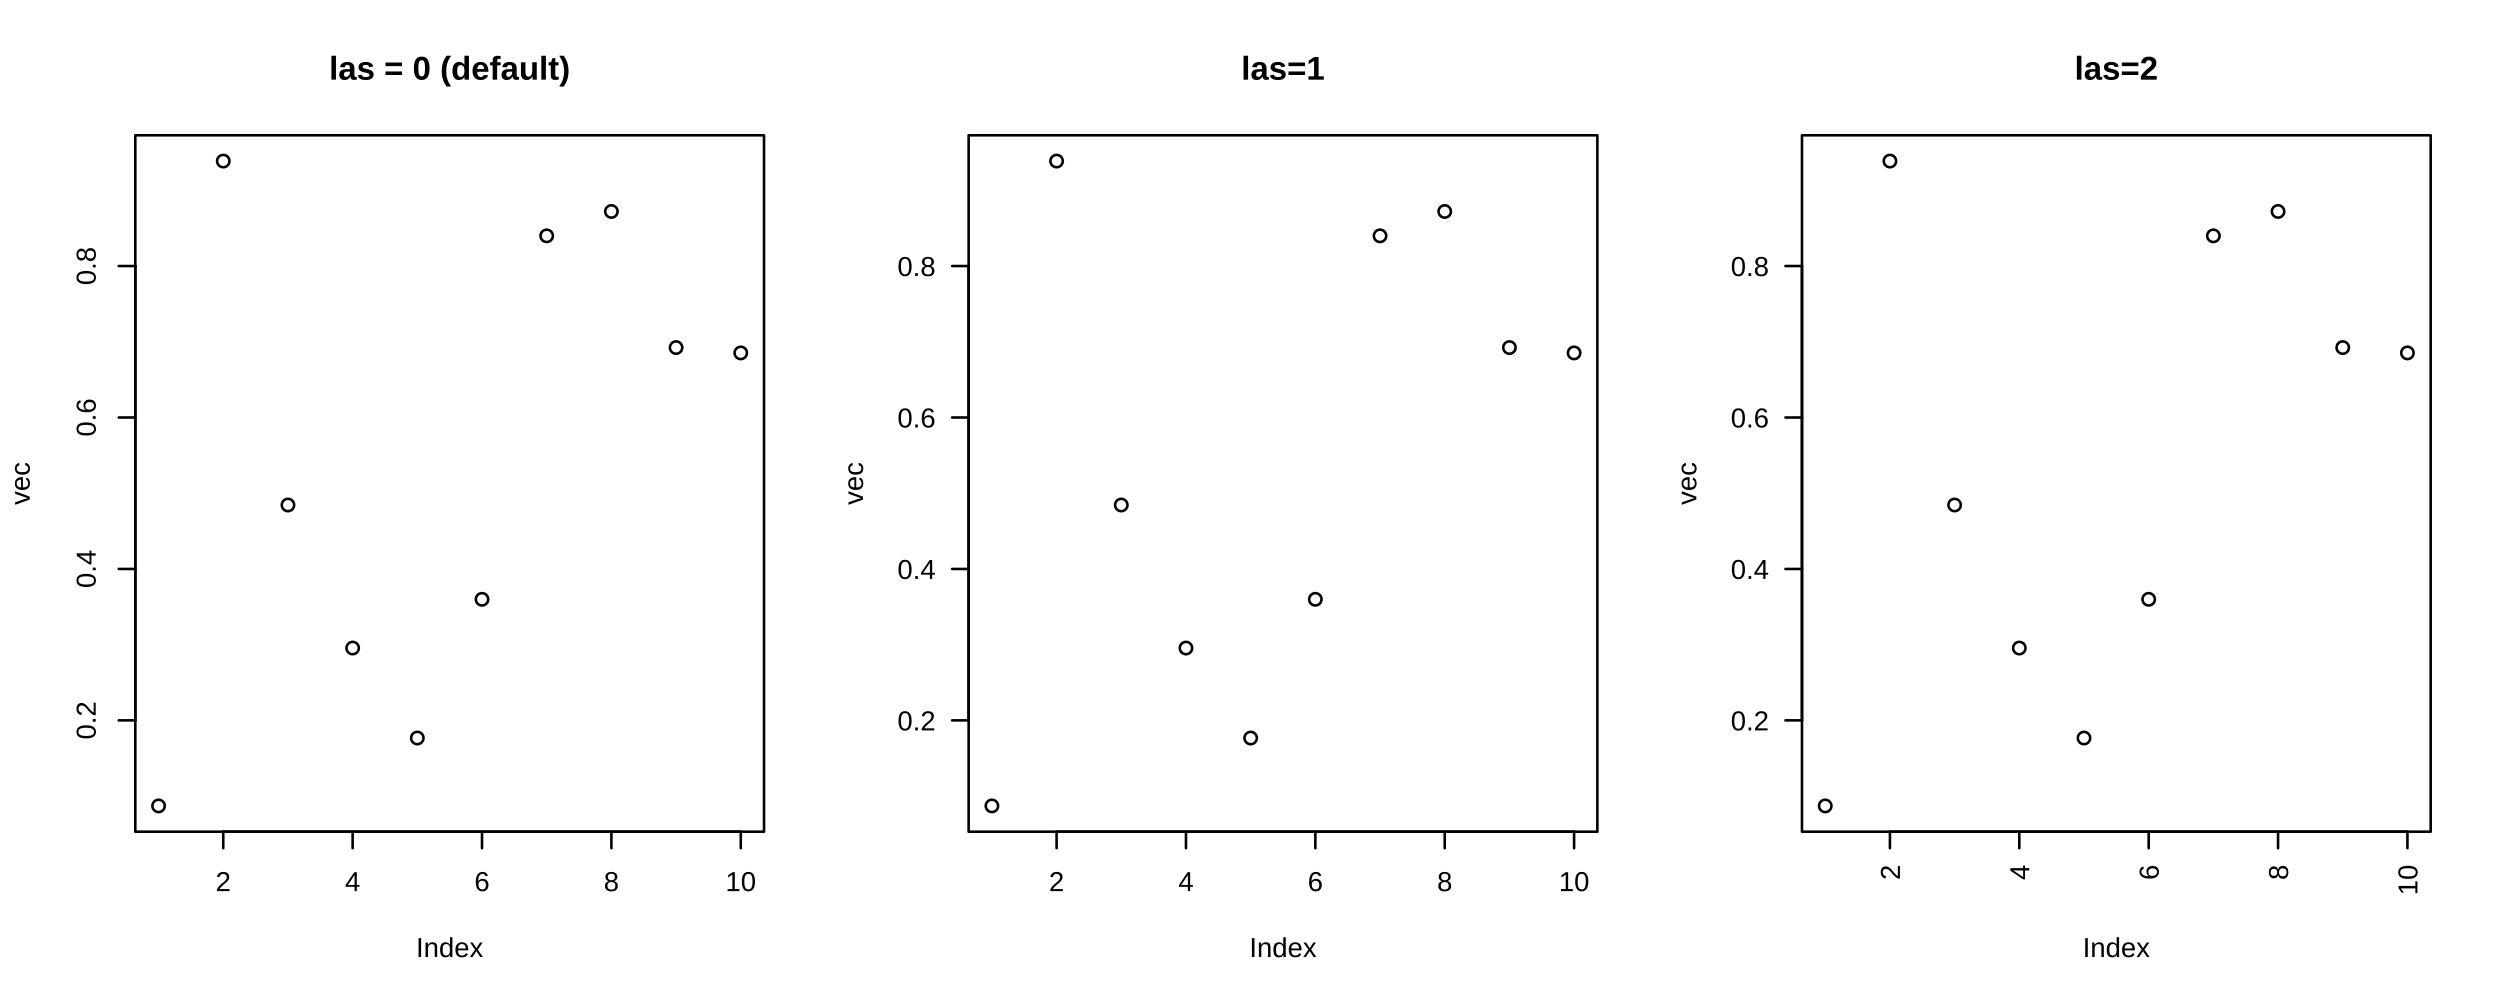
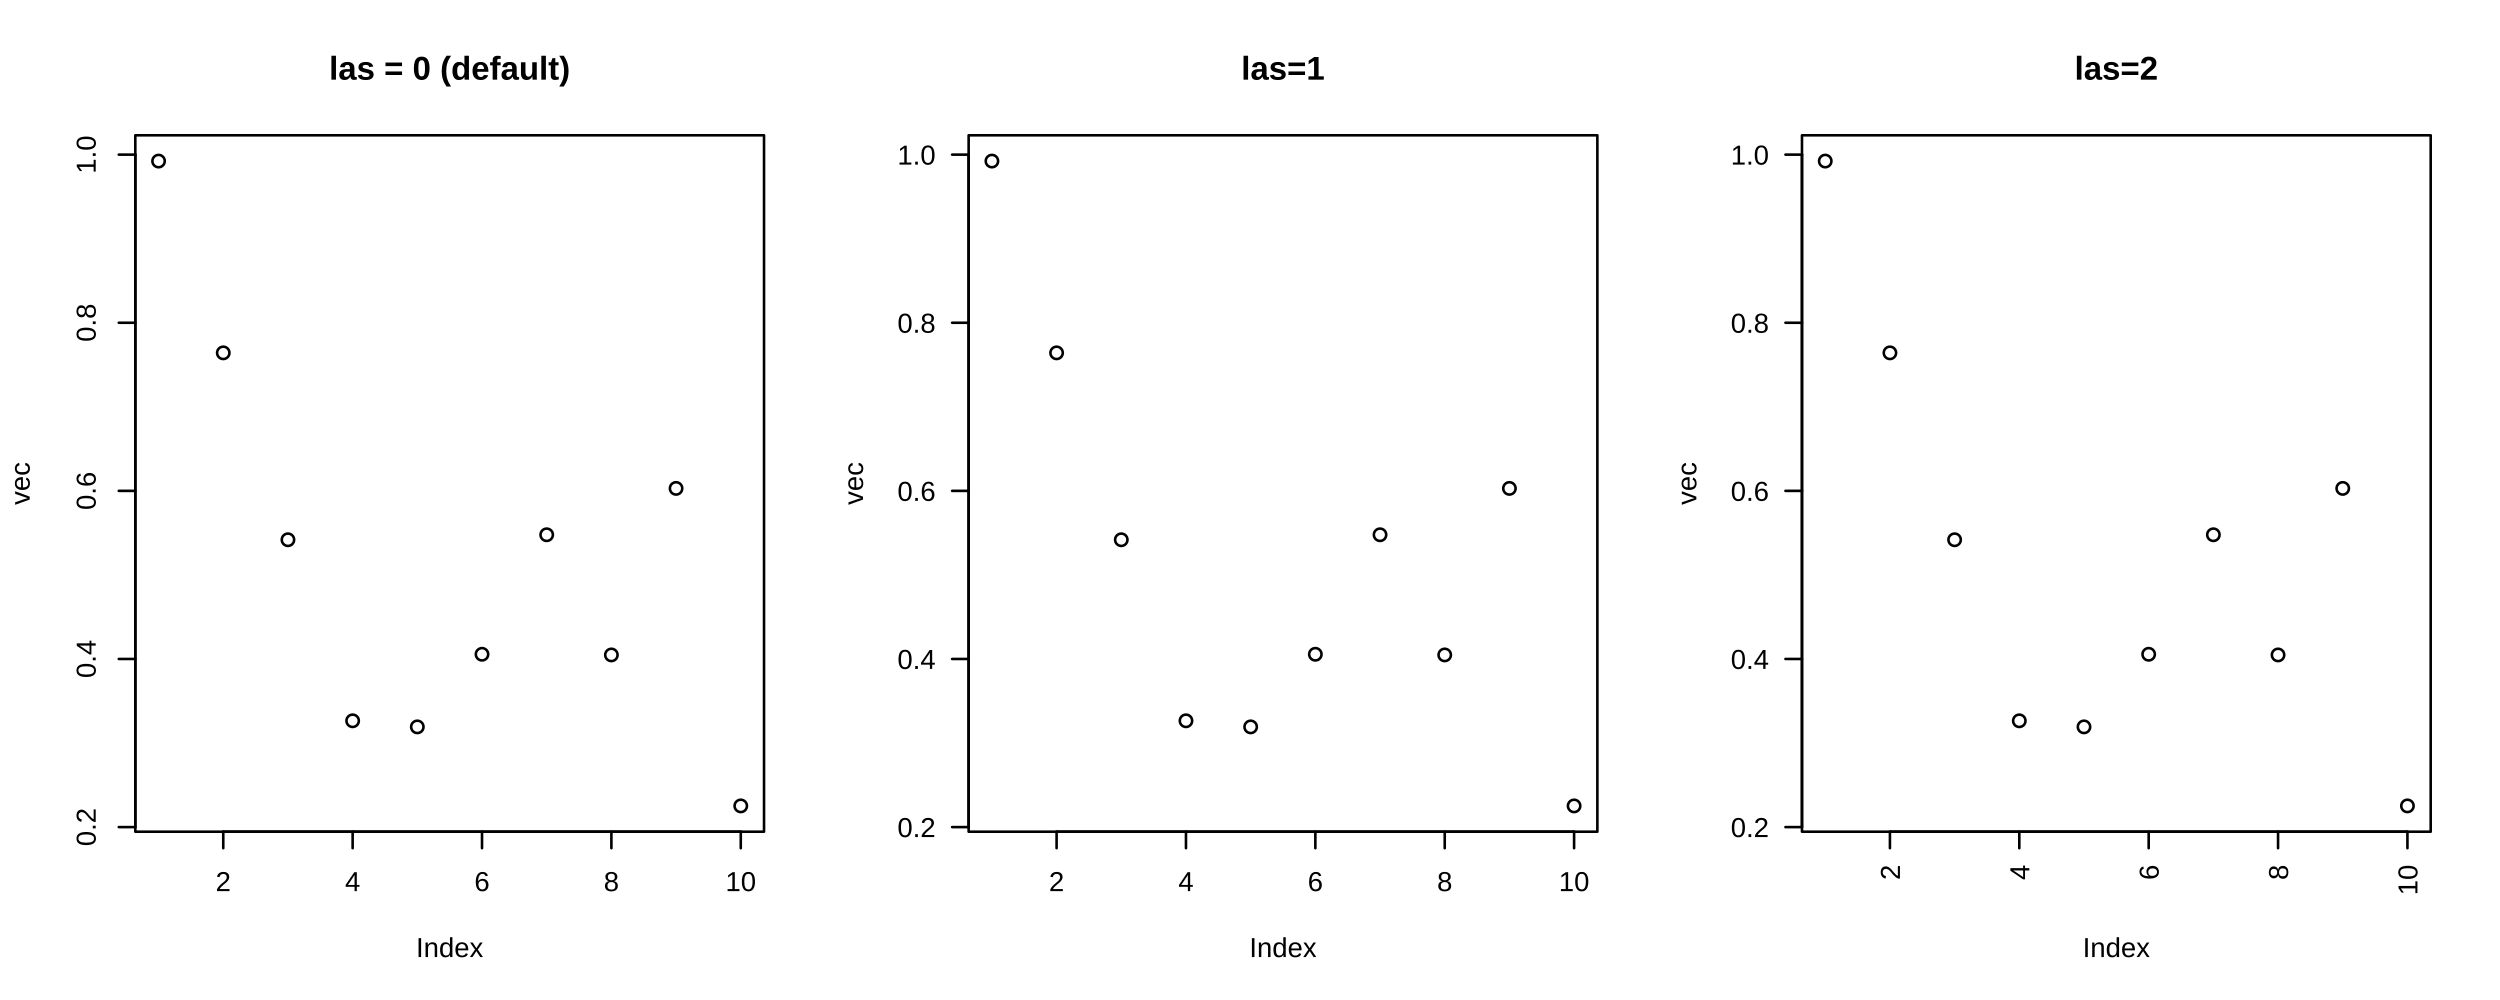
<svg xmlns="http://www.w3.org/2000/svg" class="svglite" width="720.00pt" height="288.00pt" viewBox="0 0 720.00 288.00">
  <defs>
    <style type="text/css">
    .svglite line, .svglite polyline, .svglite polygon, .svglite path, .svglite rect, .svglite circle {
      fill: none;
      stroke: #000000;
      stroke-linecap: round;
      stroke-linejoin: round;
      stroke-miterlimit: 10.00;
    }
    .svglite text {
      white-space: pre;
    }
  </style>
  </defs>
  <rect width="100%" height="100%" style="stroke: none; fill: #FFFFFF;" />
  <defs>
    <clipPath id="cpMC4wMHw3MjAuMDB8MC4wMHwyODguMDA=">
      <rect x="0.00" y="0.00" width="720.00" height="288.00" />
    </clipPath>
  </defs>
  <g clip-path="url(#cpMC4wMHw3MjAuMDB8MC4wMHwyODguMDA=)">
</g>
  <defs>
    <clipPath id="cpMzguOTd8MjIwLjA0fDM4Ljk3fDIzOS41Mw==">
      <rect x="38.97" y="38.97" width="181.08" height="200.56" />
    </clipPath>
  </defs>
  <g clip-path="url(#cpMzguOTd8MjIwLjA0fDM4Ljk3fDIzOS41Mw==)">
-     <circle cx="45.67" cy="232.10" r="1.78" style="stroke-width: 0.75;" />
-     <circle cx="64.30" cy="46.39" r="1.78" style="stroke-width: 0.75;" />
-     <circle cx="82.93" cy="145.44" r="1.78" style="stroke-width: 0.75;" />
-     <circle cx="101.56" cy="186.64" r="1.78" style="stroke-width: 0.75;" />
-     <circle cx="120.19" cy="212.55" r="1.78" style="stroke-width: 0.75;" />
-     <circle cx="138.82" cy="172.60" r="1.78" style="stroke-width: 0.75;" />
-     <circle cx="157.45" cy="67.92" r="1.78" style="stroke-width: 0.75;" />
-     <circle cx="176.08" cy="60.90" r="1.78" style="stroke-width: 0.75;" />
-     <circle cx="194.71" cy="100.10" r="1.78" style="stroke-width: 0.75;" />
-     <circle cx="213.34" cy="101.64" r="1.78" style="stroke-width: 0.75;" />
+     <circle cx="45.67" cy="46.39" r="1.78" style="stroke-width: 0.75;" />
+     <circle cx="64.30" cy="101.62" r="1.78" style="stroke-width: 0.75;" />
+     <circle cx="82.93" cy="155.45" r="1.78" style="stroke-width: 0.75;" />
+     <circle cx="101.56" cy="207.59" r="1.78" style="stroke-width: 0.75;" />
+     <circle cx="120.19" cy="209.34" r="1.78" style="stroke-width: 0.75;" />
+     <circle cx="138.82" cy="188.43" r="1.78" style="stroke-width: 0.75;" />
+     <circle cx="157.45" cy="154.01" r="1.78" style="stroke-width: 0.75;" />
+     <circle cx="176.08" cy="188.62" r="1.78" style="stroke-width: 0.75;" />
+     <circle cx="194.71" cy="140.66" r="1.78" style="stroke-width: 0.75;" />
+     <circle cx="213.34" cy="232.10" r="1.78" style="stroke-width: 0.75;" />
  </g>
  <g clip-path="url(#cpMC4wMHw3MjAuMDB8MC4wMHwyODguMDA=)">
    <line x1="64.30" y1="239.53" x2="213.34" y2="239.53" style="stroke-width: 0.75;" />
    <line x1="64.30" y1="239.53" x2="64.30" y2="244.28" style="stroke-width: 0.75;" />
    <line x1="101.56" y1="239.53" x2="101.56" y2="244.28" style="stroke-width: 0.75;" />
    <line x1="138.82" y1="239.53" x2="138.82" y2="244.28" style="stroke-width: 0.75;" />
    <line x1="176.08" y1="239.53" x2="176.08" y2="244.28" style="stroke-width: 0.75;" />
    <line x1="213.34" y1="239.53" x2="213.34" y2="244.28" style="stroke-width: 0.75;" />
    <text x="64.30" y="256.64" text-anchor="middle" style="font-size: 7.92px; font-family: &quot;Liberation Sans&quot;;" textLength="5.03px" lengthAdjust="spacingAndGlyphs">2</text>
    <text x="101.56" y="256.64" text-anchor="middle" style="font-size: 7.92px; font-family: &quot;Liberation Sans&quot;;" textLength="5.03px" lengthAdjust="spacingAndGlyphs">4</text>
    <text x="138.82" y="256.64" text-anchor="middle" style="font-size: 7.92px; font-family: &quot;Liberation Sans&quot;;" textLength="5.03px" lengthAdjust="spacingAndGlyphs">6</text>
    <text x="176.08" y="256.64" text-anchor="middle" style="font-size: 7.92px; font-family: &quot;Liberation Sans&quot;;" textLength="5.03px" lengthAdjust="spacingAndGlyphs">8</text>
    <text x="213.34" y="256.64" text-anchor="middle" style="font-size: 7.92px; font-family: &quot;Liberation Sans&quot;;" textLength="10.07px" lengthAdjust="spacingAndGlyphs">10</text>
-     <line x1="38.97" y1="207.47" x2="38.97" y2="76.62" style="stroke-width: 0.75;" />
-     <line x1="38.97" y1="207.47" x2="34.21" y2="207.47" style="stroke-width: 0.75;" />
-     <line x1="38.97" y1="163.86" x2="34.21" y2="163.86" style="stroke-width: 0.75;" />
-     <line x1="38.97" y1="120.24" x2="34.21" y2="120.24" style="stroke-width: 0.75;" />
-     <line x1="38.97" y1="76.62" x2="34.21" y2="76.62" style="stroke-width: 0.75;" />
-     <text transform="translate(27.56,207.47) rotate(-90)" text-anchor="middle" style="font-size: 7.92px; font-family: &quot;Liberation Sans&quot;;" textLength="12.58px" lengthAdjust="spacingAndGlyphs">0.2</text>
-     <text transform="translate(27.56,163.86) rotate(-90)" text-anchor="middle" style="font-size: 7.92px; font-family: &quot;Liberation Sans&quot;;" textLength="12.58px" lengthAdjust="spacingAndGlyphs">0.4</text>
-     <text transform="translate(27.56,120.24) rotate(-90)" text-anchor="middle" style="font-size: 7.92px; font-family: &quot;Liberation Sans&quot;;" textLength="12.58px" lengthAdjust="spacingAndGlyphs">0.6</text>
-     <text transform="translate(27.56,76.62) rotate(-90)" text-anchor="middle" style="font-size: 7.92px; font-family: &quot;Liberation Sans&quot;;" textLength="12.58px" lengthAdjust="spacingAndGlyphs">0.8</text>
+     <line x1="38.97" y1="238.20" x2="38.97" y2="44.53" style="stroke-width: 0.75;" />
+     <line x1="38.97" y1="238.20" x2="34.21" y2="238.20" style="stroke-width: 0.75;" />
+     <line x1="38.97" y1="189.78" x2="34.21" y2="189.78" style="stroke-width: 0.75;" />
+     <line x1="38.97" y1="141.37" x2="34.21" y2="141.37" style="stroke-width: 0.75;" />
+     <line x1="38.97" y1="92.95" x2="34.21" y2="92.95" style="stroke-width: 0.75;" />
+     <line x1="38.97" y1="44.53" x2="34.21" y2="44.53" style="stroke-width: 0.75;" />
+     <text transform="translate(27.56,238.20) rotate(-90)" text-anchor="middle" style="font-size: 7.92px; font-family: &quot;Liberation Sans&quot;;" textLength="12.58px" lengthAdjust="spacingAndGlyphs">0.2</text>
+     <text transform="translate(27.56,189.78) rotate(-90)" text-anchor="middle" style="font-size: 7.92px; font-family: &quot;Liberation Sans&quot;;" textLength="12.58px" lengthAdjust="spacingAndGlyphs">0.4</text>
+     <text transform="translate(27.56,141.37) rotate(-90)" text-anchor="middle" style="font-size: 7.92px; font-family: &quot;Liberation Sans&quot;;" textLength="12.58px" lengthAdjust="spacingAndGlyphs">0.6</text>
+     <text transform="translate(27.56,92.95) rotate(-90)" text-anchor="middle" style="font-size: 7.92px; font-family: &quot;Liberation Sans&quot;;" textLength="12.58px" lengthAdjust="spacingAndGlyphs">0.8</text>
+     <text transform="translate(27.56,44.53) rotate(-90)" text-anchor="middle" style="font-size: 7.92px; font-family: &quot;Liberation Sans&quot;;" textLength="12.58px" lengthAdjust="spacingAndGlyphs">1.0</text>
    <polygon points="38.97,239.53 220.04,239.53 220.04,38.97 38.97,38.97 " style="stroke-width: 0.75;" />
  </g>
  <defs>
    <clipPath id="cpMC4wMHwyNDAuMDB8MC4wMHwyODguMDA=">
      <rect x="0.00" y="0.00" width="240.00" height="288.00" />
    </clipPath>
  </defs>
  <g clip-path="url(#cpMC4wMHwyNDAuMDB8MC4wMHwyODguMDA=)">
    <text x="129.50" y="22.95" text-anchor="middle" style="font-size: 9.50px; font-weight: bold; font-family: &quot;Liberation Sans&quot;;" textLength="86.82px" lengthAdjust="spacingAndGlyphs">las = 0 (default)</text>
    <text x="129.50" y="275.64" text-anchor="middle" style="font-size: 7.92px; font-family: &quot;Liberation Sans&quot;;" textLength="21.77px" lengthAdjust="spacingAndGlyphs">Index</text>
    <text transform="translate(8.55,139.25) rotate(-90)" text-anchor="middle" style="font-size: 7.92px; font-family: &quot;Liberation Sans&quot;;" textLength="13.90px" lengthAdjust="spacingAndGlyphs">vec</text>
  </g>
  <defs>
    <clipPath id="cpMjc4Ljk3fDQ2MC4wNHwzOC45N3wyMzkuNTM=">
      <rect x="278.97" y="38.97" width="181.08" height="200.56" />
    </clipPath>
  </defs>
  <g clip-path="url(#cpMjc4Ljk3fDQ2MC4wNHwzOC45N3wyMzkuNTM=)">
-     <circle cx="285.67" cy="232.10" r="1.78" style="stroke-width: 0.75;" />
-     <circle cx="304.30" cy="46.39" r="1.78" style="stroke-width: 0.75;" />
-     <circle cx="322.93" cy="145.44" r="1.78" style="stroke-width: 0.75;" />
-     <circle cx="341.56" cy="186.64" r="1.78" style="stroke-width: 0.75;" />
-     <circle cx="360.19" cy="212.55" r="1.78" style="stroke-width: 0.75;" />
-     <circle cx="378.82" cy="172.60" r="1.78" style="stroke-width: 0.75;" />
-     <circle cx="397.45" cy="67.92" r="1.78" style="stroke-width: 0.75;" />
-     <circle cx="416.08" cy="60.90" r="1.78" style="stroke-width: 0.75;" />
-     <circle cx="434.71" cy="100.10" r="1.78" style="stroke-width: 0.75;" />
-     <circle cx="453.34" cy="101.64" r="1.78" style="stroke-width: 0.75;" />
+     <circle cx="285.67" cy="46.39" r="1.78" style="stroke-width: 0.75;" />
+     <circle cx="304.30" cy="101.62" r="1.78" style="stroke-width: 0.75;" />
+     <circle cx="322.93" cy="155.45" r="1.78" style="stroke-width: 0.75;" />
+     <circle cx="341.56" cy="207.59" r="1.78" style="stroke-width: 0.75;" />
+     <circle cx="360.19" cy="209.34" r="1.78" style="stroke-width: 0.75;" />
+     <circle cx="378.82" cy="188.43" r="1.78" style="stroke-width: 0.75;" />
+     <circle cx="397.45" cy="154.01" r="1.78" style="stroke-width: 0.75;" />
+     <circle cx="416.08" cy="188.62" r="1.78" style="stroke-width: 0.75;" />
+     <circle cx="434.71" cy="140.66" r="1.78" style="stroke-width: 0.75;" />
+     <circle cx="453.34" cy="232.10" r="1.78" style="stroke-width: 0.75;" />
  </g>
  <g clip-path="url(#cpMC4wMHw3MjAuMDB8MC4wMHwyODguMDA=)">
    <line x1="304.30" y1="239.53" x2="453.34" y2="239.53" style="stroke-width: 0.75;" />
    <line x1="304.30" y1="239.53" x2="304.30" y2="244.28" style="stroke-width: 0.75;" />
    <line x1="341.56" y1="239.53" x2="341.56" y2="244.28" style="stroke-width: 0.75;" />
    <line x1="378.82" y1="239.53" x2="378.82" y2="244.28" style="stroke-width: 0.75;" />
    <line x1="416.08" y1="239.53" x2="416.08" y2="244.28" style="stroke-width: 0.75;" />
    <line x1="453.34" y1="239.53" x2="453.34" y2="244.28" style="stroke-width: 0.75;" />
    <text x="304.30" y="256.64" text-anchor="middle" style="font-size: 7.92px; font-family: &quot;Liberation Sans&quot;;" textLength="5.03px" lengthAdjust="spacingAndGlyphs">2</text>
    <text x="341.56" y="256.64" text-anchor="middle" style="font-size: 7.92px; font-family: &quot;Liberation Sans&quot;;" textLength="5.03px" lengthAdjust="spacingAndGlyphs">4</text>
    <text x="378.82" y="256.64" text-anchor="middle" style="font-size: 7.92px; font-family: &quot;Liberation Sans&quot;;" textLength="5.03px" lengthAdjust="spacingAndGlyphs">6</text>
    <text x="416.08" y="256.64" text-anchor="middle" style="font-size: 7.92px; font-family: &quot;Liberation Sans&quot;;" textLength="5.03px" lengthAdjust="spacingAndGlyphs">8</text>
    <text x="453.34" y="256.64" text-anchor="middle" style="font-size: 7.92px; font-family: &quot;Liberation Sans&quot;;" textLength="10.07px" lengthAdjust="spacingAndGlyphs">10</text>
-     <line x1="278.97" y1="207.47" x2="278.97" y2="76.62" style="stroke-width: 0.75;" />
-     <line x1="278.97" y1="207.47" x2="274.21" y2="207.47" style="stroke-width: 0.75;" />
-     <line x1="278.97" y1="163.86" x2="274.21" y2="163.86" style="stroke-width: 0.75;" />
-     <line x1="278.97" y1="120.24" x2="274.21" y2="120.24" style="stroke-width: 0.75;" />
-     <line x1="278.97" y1="76.62" x2="274.21" y2="76.62" style="stroke-width: 0.75;" />
-     <text x="269.46" y="210.35" text-anchor="end" style="font-size: 7.92px; font-family: &quot;Liberation Sans&quot;;" textLength="12.58px" lengthAdjust="spacingAndGlyphs">0.2</text>
-     <text x="269.46" y="166.74" text-anchor="end" style="font-size: 7.92px; font-family: &quot;Liberation Sans&quot;;" textLength="12.58px" lengthAdjust="spacingAndGlyphs">0.4</text>
-     <text x="269.46" y="123.12" text-anchor="end" style="font-size: 7.92px; font-family: &quot;Liberation Sans&quot;;" textLength="12.58px" lengthAdjust="spacingAndGlyphs">0.6</text>
-     <text x="269.46" y="79.50" text-anchor="end" style="font-size: 7.92px; font-family: &quot;Liberation Sans&quot;;" textLength="12.58px" lengthAdjust="spacingAndGlyphs">0.8</text>
+     <line x1="278.97" y1="238.20" x2="278.97" y2="44.53" style="stroke-width: 0.75;" />
+     <line x1="278.97" y1="238.20" x2="274.21" y2="238.20" style="stroke-width: 0.75;" />
+     <line x1="278.97" y1="189.78" x2="274.21" y2="189.78" style="stroke-width: 0.75;" />
+     <line x1="278.97" y1="141.37" x2="274.21" y2="141.37" style="stroke-width: 0.75;" />
+     <line x1="278.97" y1="92.95" x2="274.21" y2="92.95" style="stroke-width: 0.75;" />
+     <line x1="278.97" y1="44.53" x2="274.21" y2="44.53" style="stroke-width: 0.75;" />
+     <text x="269.46" y="241.08" text-anchor="end" style="font-size: 7.92px; font-family: &quot;Liberation Sans&quot;;" textLength="12.58px" lengthAdjust="spacingAndGlyphs">0.2</text>
+     <text x="269.46" y="192.66" text-anchor="end" style="font-size: 7.92px; font-family: &quot;Liberation Sans&quot;;" textLength="12.58px" lengthAdjust="spacingAndGlyphs">0.4</text>
+     <text x="269.46" y="144.25" text-anchor="end" style="font-size: 7.92px; font-family: &quot;Liberation Sans&quot;;" textLength="12.58px" lengthAdjust="spacingAndGlyphs">0.6</text>
+     <text x="269.46" y="95.83" text-anchor="end" style="font-size: 7.92px; font-family: &quot;Liberation Sans&quot;;" textLength="12.58px" lengthAdjust="spacingAndGlyphs">0.8</text>
+     <text x="269.46" y="47.41" text-anchor="end" style="font-size: 7.92px; font-family: &quot;Liberation Sans&quot;;" textLength="12.58px" lengthAdjust="spacingAndGlyphs">1.0</text>
    <polygon points="278.97,239.53 460.04,239.53 460.04,38.97 278.97,38.97 " style="stroke-width: 0.75;" />
  </g>
  <defs>
    <clipPath id="cpMjQwLjAwfDQ4MC4wMHwwLjAwfDI4OC4wMA==">
      <rect x="240.00" y="0.00" width="240.00" height="288.00" />
    </clipPath>
  </defs>
  <g clip-path="url(#cpMjQwLjAwfDQ4MC4wMHwwLjAwfDI4OC4wMA==)">
    <text x="369.50" y="22.95" text-anchor="middle" style="font-size: 9.50px; font-weight: bold; font-family: &quot;Liberation Sans&quot;;" textLength="29.88px" lengthAdjust="spacingAndGlyphs">las=1</text>
    <text x="369.50" y="275.64" text-anchor="middle" style="font-size: 7.92px; font-family: &quot;Liberation Sans&quot;;" textLength="21.77px" lengthAdjust="spacingAndGlyphs">Index</text>
    <text transform="translate(248.55,139.25) rotate(-90)" text-anchor="middle" style="font-size: 7.92px; font-family: &quot;Liberation Sans&quot;;" textLength="13.90px" lengthAdjust="spacingAndGlyphs">vec</text>
  </g>
  <defs>
    <clipPath id="cpNTE4Ljk3fDcwMC4wNHwzOC45N3wyMzkuNTM=">
      <rect x="518.97" y="38.97" width="181.08" height="200.56" />
    </clipPath>
  </defs>
  <g clip-path="url(#cpNTE4Ljk3fDcwMC4wNHwzOC45N3wyMzkuNTM=)">
-     <circle cx="525.67" cy="232.10" r="1.78" style="stroke-width: 0.75;" />
-     <circle cx="544.30" cy="46.39" r="1.78" style="stroke-width: 0.75;" />
-     <circle cx="562.93" cy="145.44" r="1.78" style="stroke-width: 0.75;" />
-     <circle cx="581.56" cy="186.64" r="1.78" style="stroke-width: 0.75;" />
-     <circle cx="600.19" cy="212.55" r="1.78" style="stroke-width: 0.75;" />
-     <circle cx="618.82" cy="172.60" r="1.78" style="stroke-width: 0.75;" />
-     <circle cx="637.45" cy="67.92" r="1.78" style="stroke-width: 0.75;" />
-     <circle cx="656.08" cy="60.90" r="1.78" style="stroke-width: 0.75;" />
-     <circle cx="674.71" cy="100.10" r="1.78" style="stroke-width: 0.75;" />
-     <circle cx="693.34" cy="101.64" r="1.78" style="stroke-width: 0.75;" />
+     <circle cx="525.67" cy="46.39" r="1.78" style="stroke-width: 0.75;" />
+     <circle cx="544.30" cy="101.62" r="1.78" style="stroke-width: 0.75;" />
+     <circle cx="562.93" cy="155.45" r="1.78" style="stroke-width: 0.75;" />
+     <circle cx="581.56" cy="207.59" r="1.78" style="stroke-width: 0.75;" />
+     <circle cx="600.19" cy="209.34" r="1.78" style="stroke-width: 0.75;" />
+     <circle cx="618.82" cy="188.43" r="1.78" style="stroke-width: 0.75;" />
+     <circle cx="637.45" cy="154.01" r="1.78" style="stroke-width: 0.75;" />
+     <circle cx="656.08" cy="188.62" r="1.78" style="stroke-width: 0.75;" />
+     <circle cx="674.71" cy="140.66" r="1.78" style="stroke-width: 0.75;" />
+     <circle cx="693.34" cy="232.10" r="1.78" style="stroke-width: 0.75;" />
  </g>
  <g clip-path="url(#cpMC4wMHw3MjAuMDB8MC4wMHwyODguMDA=)">
    <line x1="544.30" y1="239.53" x2="693.34" y2="239.53" style="stroke-width: 0.75;" />
    <line x1="544.30" y1="239.53" x2="544.30" y2="244.28" style="stroke-width: 0.75;" />
    <line x1="581.56" y1="239.53" x2="581.56" y2="244.28" style="stroke-width: 0.75;" />
    <line x1="618.82" y1="239.53" x2="618.82" y2="244.28" style="stroke-width: 0.75;" />
    <line x1="656.08" y1="239.53" x2="656.08" y2="244.28" style="stroke-width: 0.75;" />
    <line x1="693.34" y1="239.53" x2="693.34" y2="244.28" style="stroke-width: 0.75;" />
    <text transform="translate(547.18,249.03) rotate(-90)" text-anchor="end" style="font-size: 7.92px; font-family: &quot;Liberation Sans&quot;;" textLength="5.03px" lengthAdjust="spacingAndGlyphs">2</text>
    <text transform="translate(584.44,249.03) rotate(-90)" text-anchor="end" style="font-size: 7.92px; font-family: &quot;Liberation Sans&quot;;" textLength="5.03px" lengthAdjust="spacingAndGlyphs">4</text>
    <text transform="translate(621.70,249.03) rotate(-90)" text-anchor="end" style="font-size: 7.92px; font-family: &quot;Liberation Sans&quot;;" textLength="5.03px" lengthAdjust="spacingAndGlyphs">6</text>
    <text transform="translate(658.96,249.03) rotate(-90)" text-anchor="end" style="font-size: 7.92px; font-family: &quot;Liberation Sans&quot;;" textLength="5.03px" lengthAdjust="spacingAndGlyphs">8</text>
    <text transform="translate(696.22,249.03) rotate(-90)" text-anchor="end" style="font-size: 7.92px; font-family: &quot;Liberation Sans&quot;;" textLength="10.07px" lengthAdjust="spacingAndGlyphs">10</text>
-     <line x1="518.97" y1="207.47" x2="518.97" y2="76.62" style="stroke-width: 0.75;" />
-     <line x1="518.97" y1="207.47" x2="514.21" y2="207.47" style="stroke-width: 0.75;" />
-     <line x1="518.97" y1="163.86" x2="514.21" y2="163.86" style="stroke-width: 0.75;" />
-     <line x1="518.97" y1="120.24" x2="514.21" y2="120.24" style="stroke-width: 0.75;" />
-     <line x1="518.97" y1="76.62" x2="514.21" y2="76.62" style="stroke-width: 0.75;" />
-     <text x="509.46" y="210.35" text-anchor="end" style="font-size: 7.92px; font-family: &quot;Liberation Sans&quot;;" textLength="12.58px" lengthAdjust="spacingAndGlyphs">0.2</text>
-     <text x="509.46" y="166.74" text-anchor="end" style="font-size: 7.92px; font-family: &quot;Liberation Sans&quot;;" textLength="12.58px" lengthAdjust="spacingAndGlyphs">0.4</text>
-     <text x="509.46" y="123.12" text-anchor="end" style="font-size: 7.92px; font-family: &quot;Liberation Sans&quot;;" textLength="12.58px" lengthAdjust="spacingAndGlyphs">0.6</text>
-     <text x="509.46" y="79.50" text-anchor="end" style="font-size: 7.92px; font-family: &quot;Liberation Sans&quot;;" textLength="12.58px" lengthAdjust="spacingAndGlyphs">0.8</text>
+     <line x1="518.97" y1="238.20" x2="518.97" y2="44.53" style="stroke-width: 0.75;" />
+     <line x1="518.97" y1="238.20" x2="514.21" y2="238.20" style="stroke-width: 0.75;" />
+     <line x1="518.97" y1="189.78" x2="514.21" y2="189.78" style="stroke-width: 0.75;" />
+     <line x1="518.97" y1="141.37" x2="514.21" y2="141.37" style="stroke-width: 0.75;" />
+     <line x1="518.97" y1="92.95" x2="514.21" y2="92.95" style="stroke-width: 0.75;" />
+     <line x1="518.97" y1="44.53" x2="514.21" y2="44.53" style="stroke-width: 0.75;" />
+     <text x="509.46" y="241.08" text-anchor="end" style="font-size: 7.92px; font-family: &quot;Liberation Sans&quot;;" textLength="12.58px" lengthAdjust="spacingAndGlyphs">0.2</text>
+     <text x="509.46" y="192.66" text-anchor="end" style="font-size: 7.92px; font-family: &quot;Liberation Sans&quot;;" textLength="12.58px" lengthAdjust="spacingAndGlyphs">0.4</text>
+     <text x="509.46" y="144.25" text-anchor="end" style="font-size: 7.92px; font-family: &quot;Liberation Sans&quot;;" textLength="12.58px" lengthAdjust="spacingAndGlyphs">0.6</text>
+     <text x="509.46" y="95.83" text-anchor="end" style="font-size: 7.92px; font-family: &quot;Liberation Sans&quot;;" textLength="12.58px" lengthAdjust="spacingAndGlyphs">0.8</text>
+     <text x="509.46" y="47.41" text-anchor="end" style="font-size: 7.92px; font-family: &quot;Liberation Sans&quot;;" textLength="12.58px" lengthAdjust="spacingAndGlyphs">1.0</text>
    <polygon points="518.97,239.53 700.04,239.53 700.04,38.97 518.97,38.97 " style="stroke-width: 0.75;" />
  </g>
  <defs>
    <clipPath id="cpNDgwLjAwfDcyMC4wMHwwLjAwfDI4OC4wMA==">
      <rect x="480.00" y="0.00" width="240.00" height="288.00" />
    </clipPath>
  </defs>
  <g clip-path="url(#cpNDgwLjAwfDcyMC4wMHwwLjAwfDI4OC4wMA==)">
    <text x="609.50" y="22.95" text-anchor="middle" style="font-size: 9.50px; font-weight: bold; font-family: &quot;Liberation Sans&quot;;" textLength="29.88px" lengthAdjust="spacingAndGlyphs">las=2</text>
    <text x="609.50" y="275.64" text-anchor="middle" style="font-size: 7.92px; font-family: &quot;Liberation Sans&quot;;" textLength="21.77px" lengthAdjust="spacingAndGlyphs">Index</text>
    <text transform="translate(488.55,139.25) rotate(-90)" text-anchor="middle" style="font-size: 7.92px; font-family: &quot;Liberation Sans&quot;;" textLength="13.90px" lengthAdjust="spacingAndGlyphs">vec</text>
  </g>
</svg>
